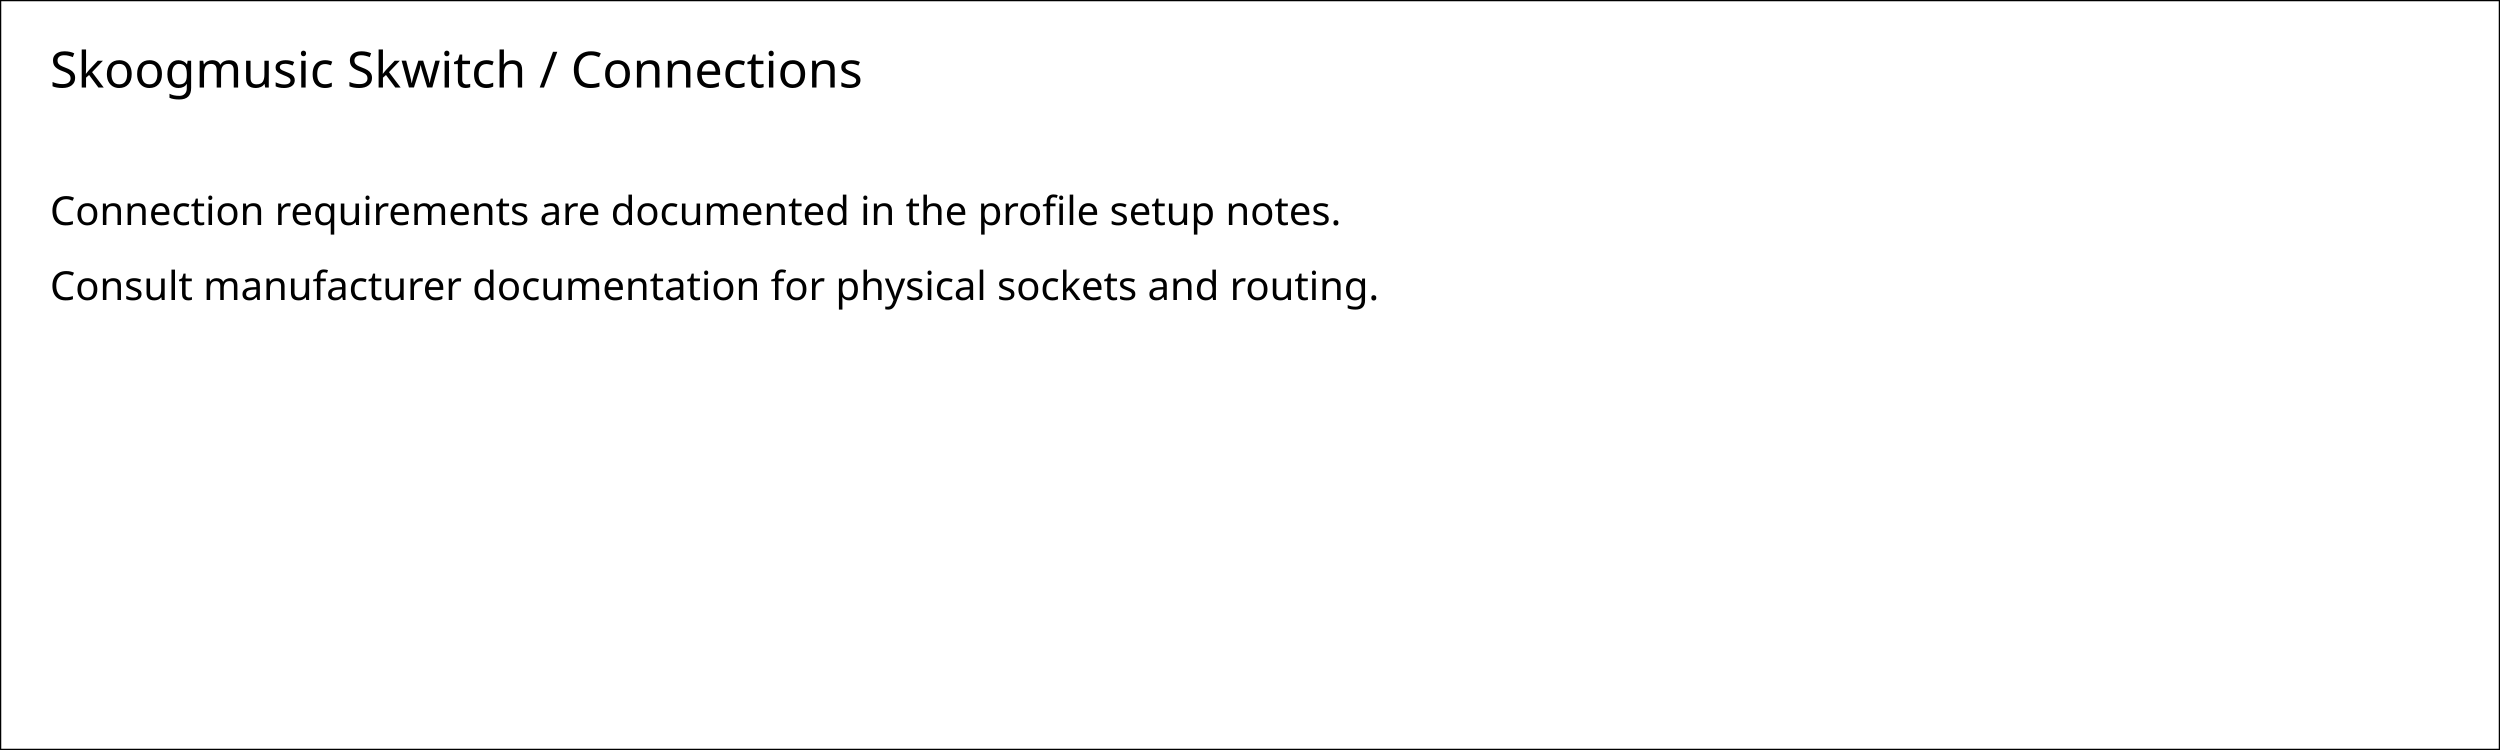
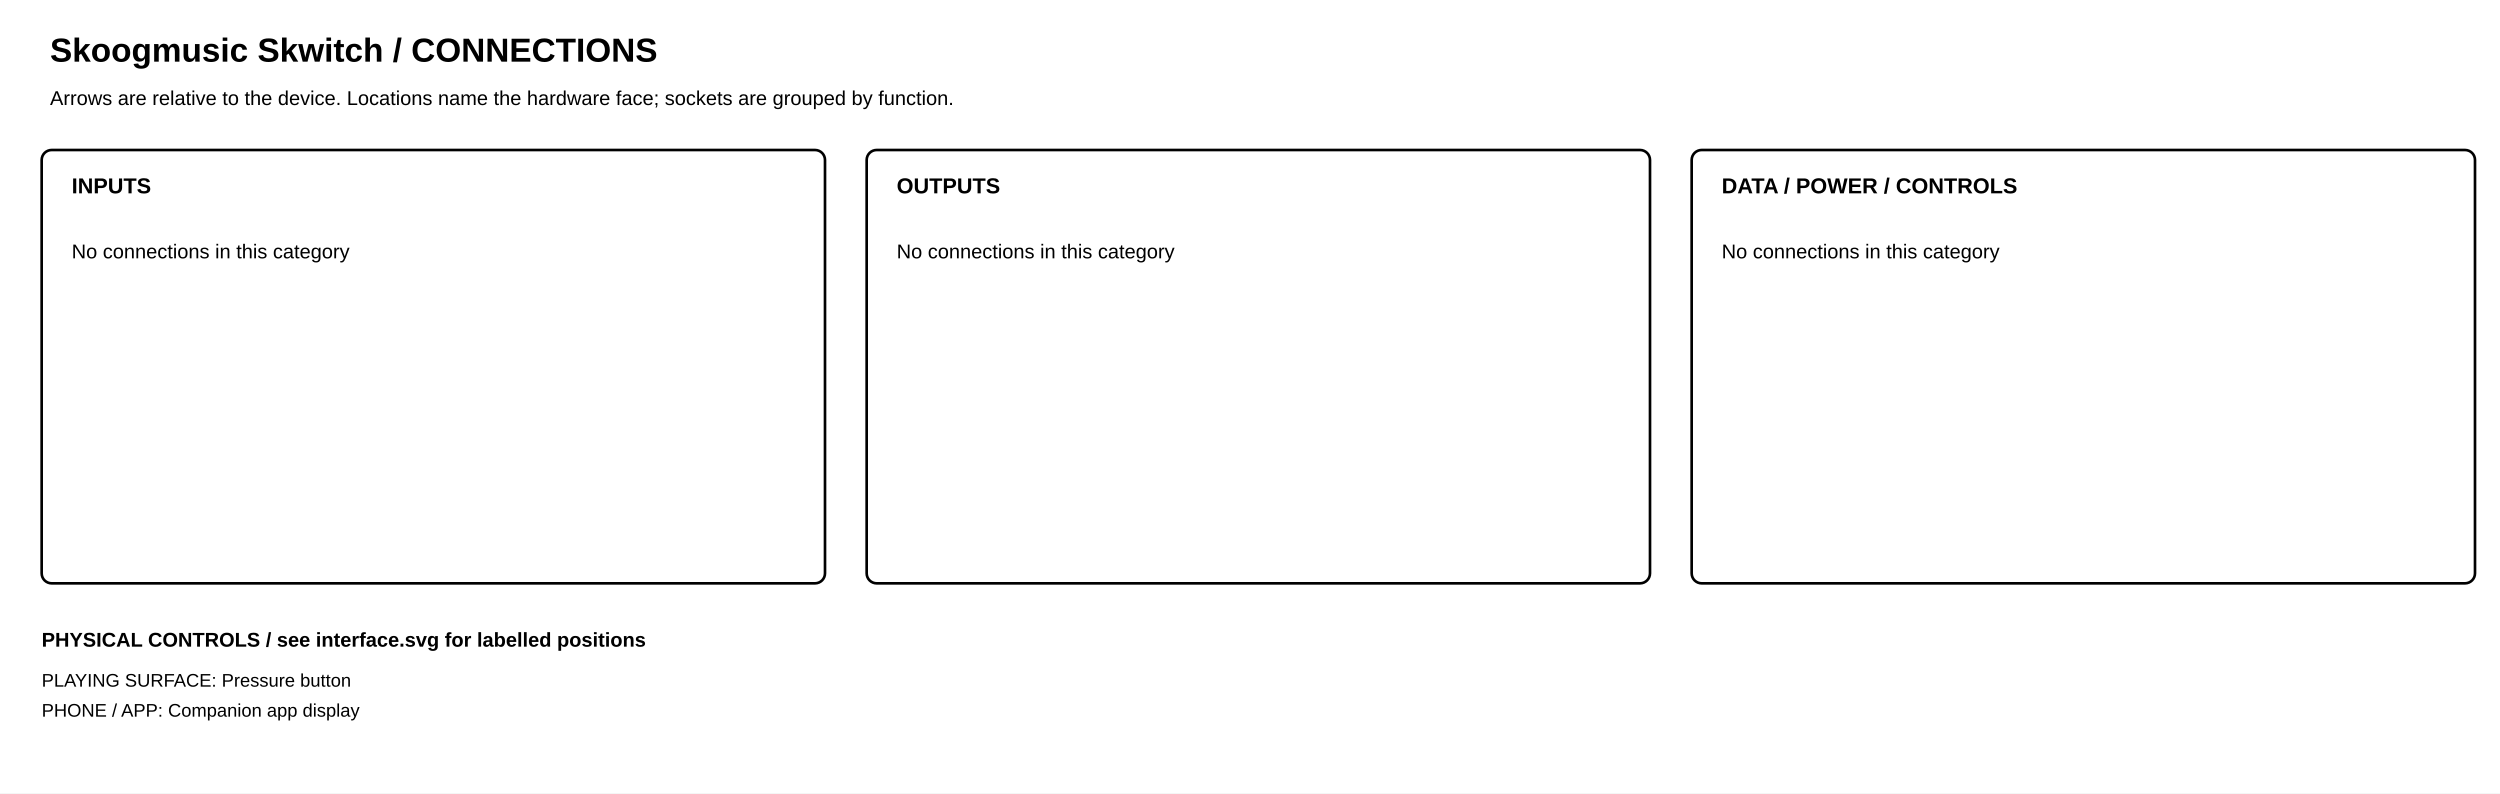
- <svg xmlns="http://www.w3.org/2000/svg" viewBox="0 0 1000 300" role="img" aria-labelledby="title description">
-   <rect width="1000" height="300" fill="#fff" stroke="#000" />
-   <text x="20" y="35" font-family="sans-serif" font-size="20" fill="#000">Skoogmusic Skwitch / Connections</text>
-   <text x="20" y="90" font-family="sans-serif" font-size="16" fill="#000">Connection requirements are documented in the profile setup notes.</text>
-   <text x="20" y="120" font-family="sans-serif" font-size="16" fill="#000">Consult manufacturer documentation for physical sockets and routing.</text>
+ <svg xmlns="http://www.w3.org/2000/svg" viewBox="0 0 1500 476" role="img" aria-labelledby="title description">
+   <defs>
+     <pattern id="tactile-stripes" width="6" height="6" patternUnits="userSpaceOnUse">
+       <rect width="6" height="6" fill="#fff" />
+       <path d="M0 3H6" stroke="#000" stroke-width="2" />
+     </pattern>
+     <pattern id="tactile-dots" width="8" height="8" patternUnits="userSpaceOnUse">
+       <rect width="8" height="8" fill="#fff" />
+       <circle cx="2" cy="2" r="1.5" fill="#000" />
+       <circle cx="6" cy="6" r="1.5" fill="#000" />
+     </pattern>
+   </defs>
+   <style>text{font-family:Arial,Helvetica,sans-serif;fill:#000;stroke:none}.line{fill:#fff;stroke:#000;stroke-width:1.6;stroke-linejoin:round;stroke-linecap:round}.thin{fill:none;stroke:#000;stroke-width:1;stroke-linejoin:round;stroke-linecap:round}</style>
+   <rect x="0" y="0" width="1500" height="476" fill="#fff" stroke="none" stroke-width="1.6" />
+   <text x="30" y="37" fill="#000" font-family="Arial,Helvetica,sans-serif" font-size="20" text-anchor="start" font-weight="bold">Skoogmusic Skwitch / CONNECTIONS</text>
+   <text x="30" y="63" fill="#000" font-family="Arial,Helvetica,sans-serif" font-size="12" text-anchor="start">Arrows are relative to the device. Locations name the hardware face; sockets are grouped by function.</text>
+   <rect x="25" y="90" width="470" height="260" fill="#fff" stroke="#000" stroke-width="1.6" rx="6" />
+   <text x="43" y="116" fill="#000" font-family="Arial,Helvetica,sans-serif" font-size="13" text-anchor="start" font-weight="bold">INPUTS</text>
+   <text x="43" y="155" fill="#000" font-family="Arial,Helvetica,sans-serif" font-size="12" text-anchor="start">No connections in this category</text>
+   <rect x="520" y="90" width="470" height="260" fill="#fff" stroke="#000" stroke-width="1.6" rx="6" />
+   <text x="538" y="116" fill="#000" font-family="Arial,Helvetica,sans-serif" font-size="13" text-anchor="start" font-weight="bold">OUTPUTS</text>
+   <text x="538" y="155" fill="#000" font-family="Arial,Helvetica,sans-serif" font-size="12" text-anchor="start">No connections in this category</text>
+   <rect x="1015" y="90" width="470" height="260" fill="#fff" stroke="#000" stroke-width="1.6" rx="6" />
+   <text x="1033" y="116" fill="#000" font-family="Arial,Helvetica,sans-serif" font-size="13" text-anchor="start" font-weight="bold">DATA / POWER / CONTROLS</text>
+   <text x="1033" y="155" fill="#000" font-family="Arial,Helvetica,sans-serif" font-size="12" text-anchor="start">No connections in this category</text>
+   <text x="25" y="388" fill="#000" font-family="Arial,Helvetica,sans-serif" font-size="12" text-anchor="start" font-weight="bold">PHYSICAL CONTROLS / see interface.svg for labelled positions</text>
+   <text x="25" y="412" fill="#000" font-family="Arial,Helvetica,sans-serif" font-size="11" text-anchor="start">PLAYING SURFACE: Pressure button</text>
+   <text x="25" y="430" fill="#000" font-family="Arial,Helvetica,sans-serif" font-size="11" text-anchor="start">PHONE / APP: Companion app display</text>
</svg>
